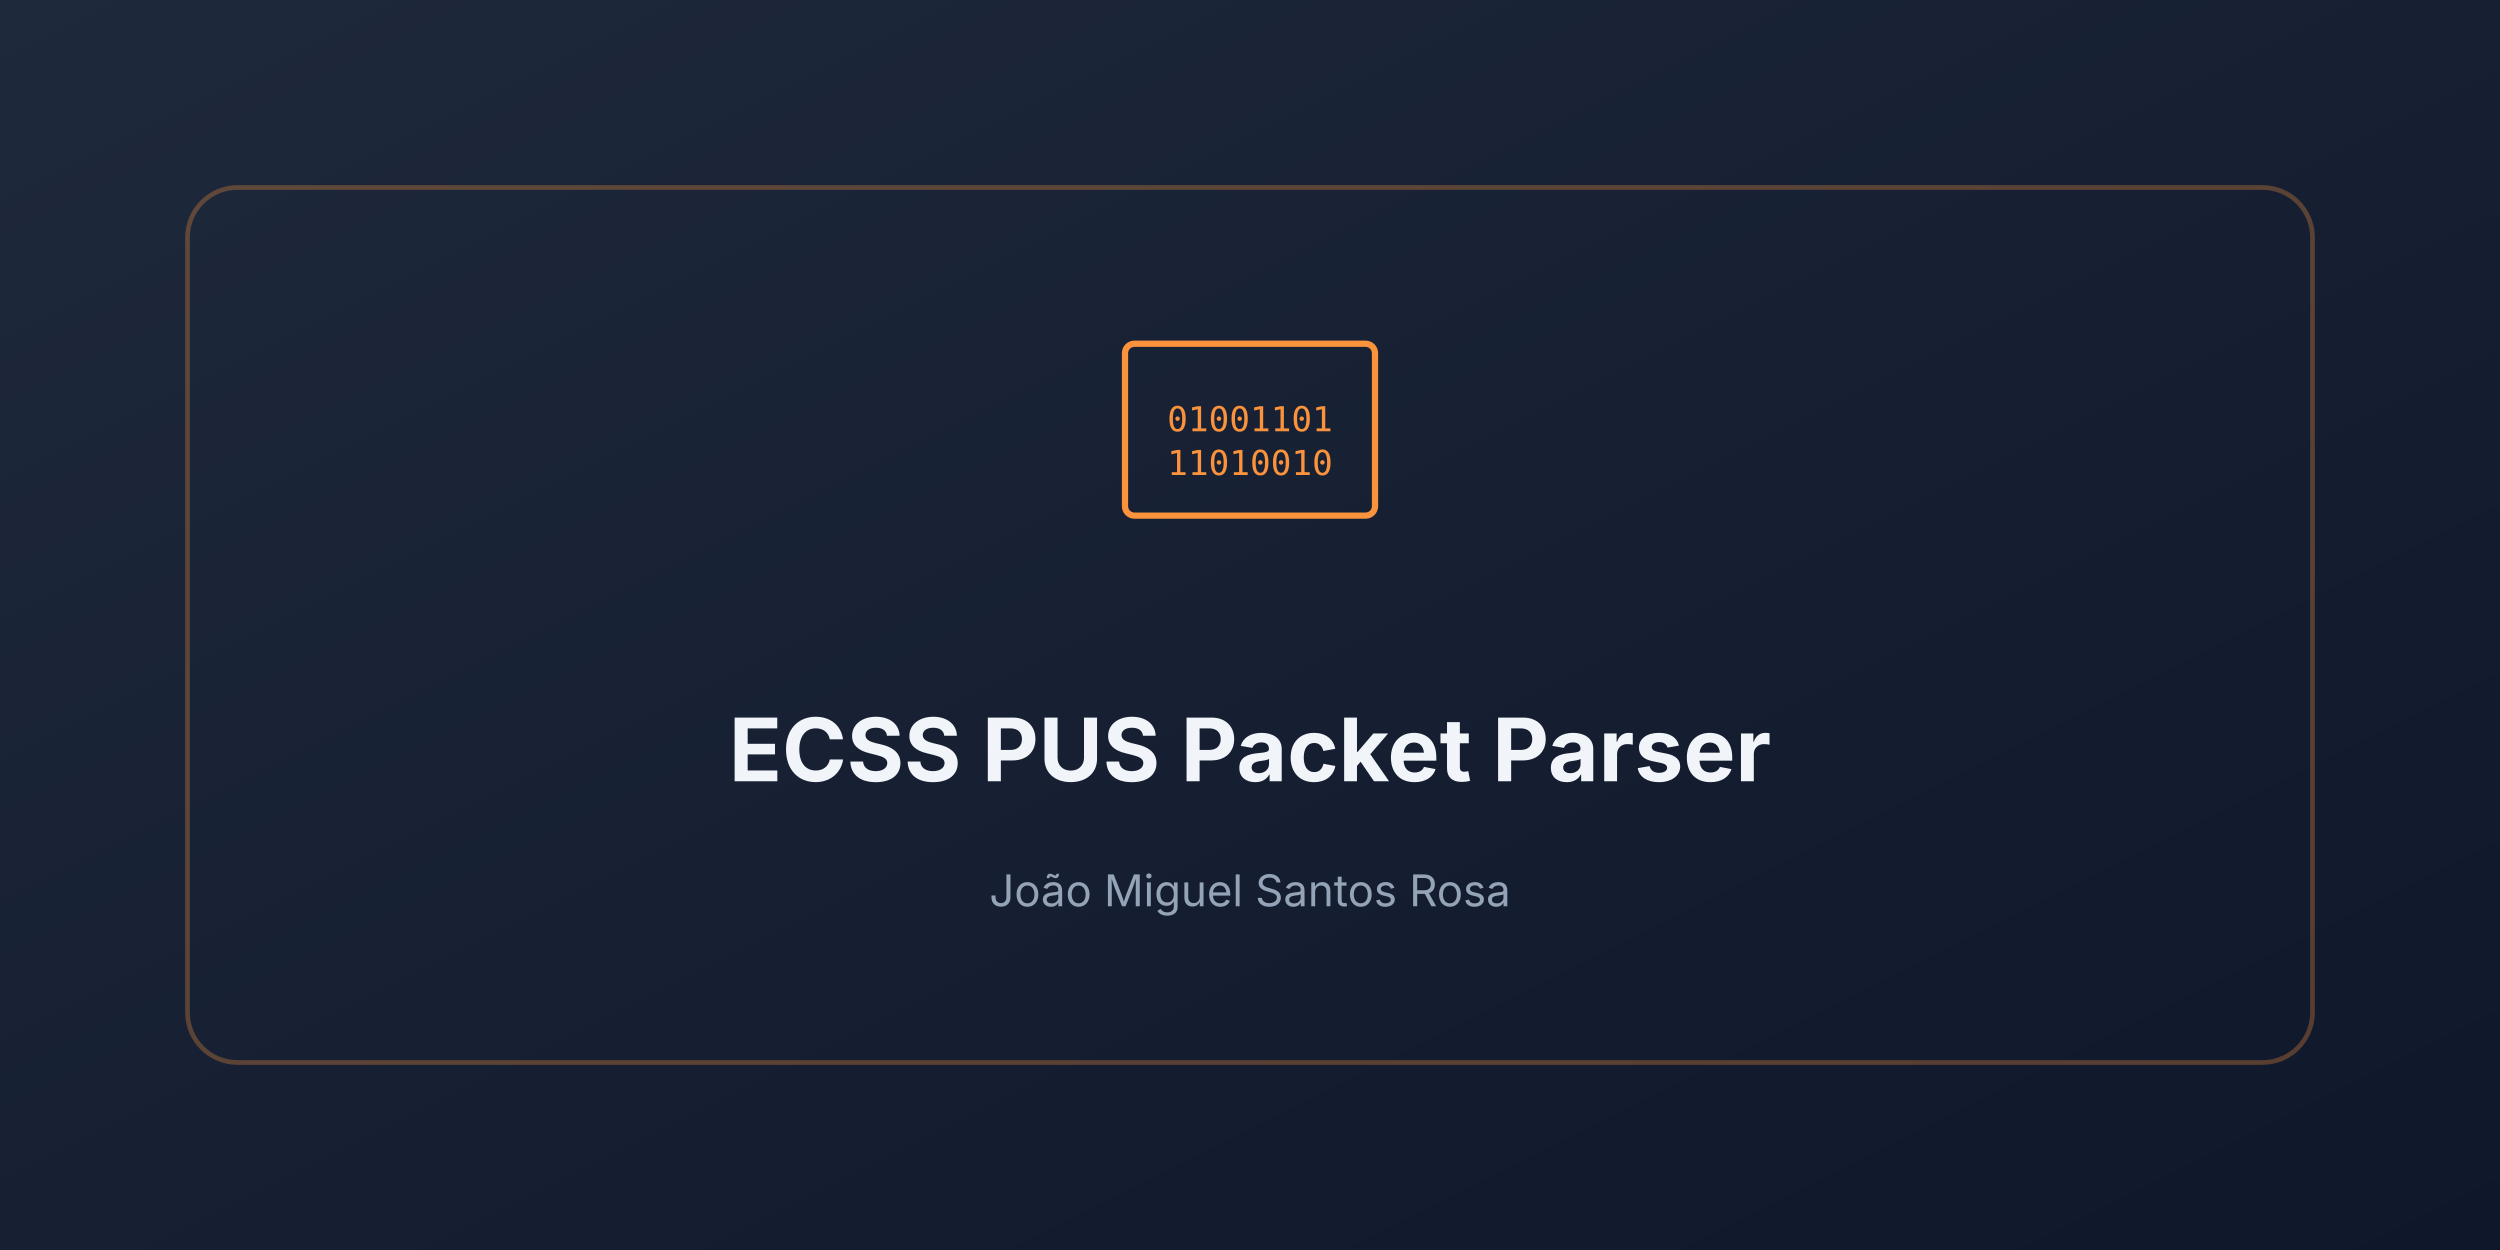
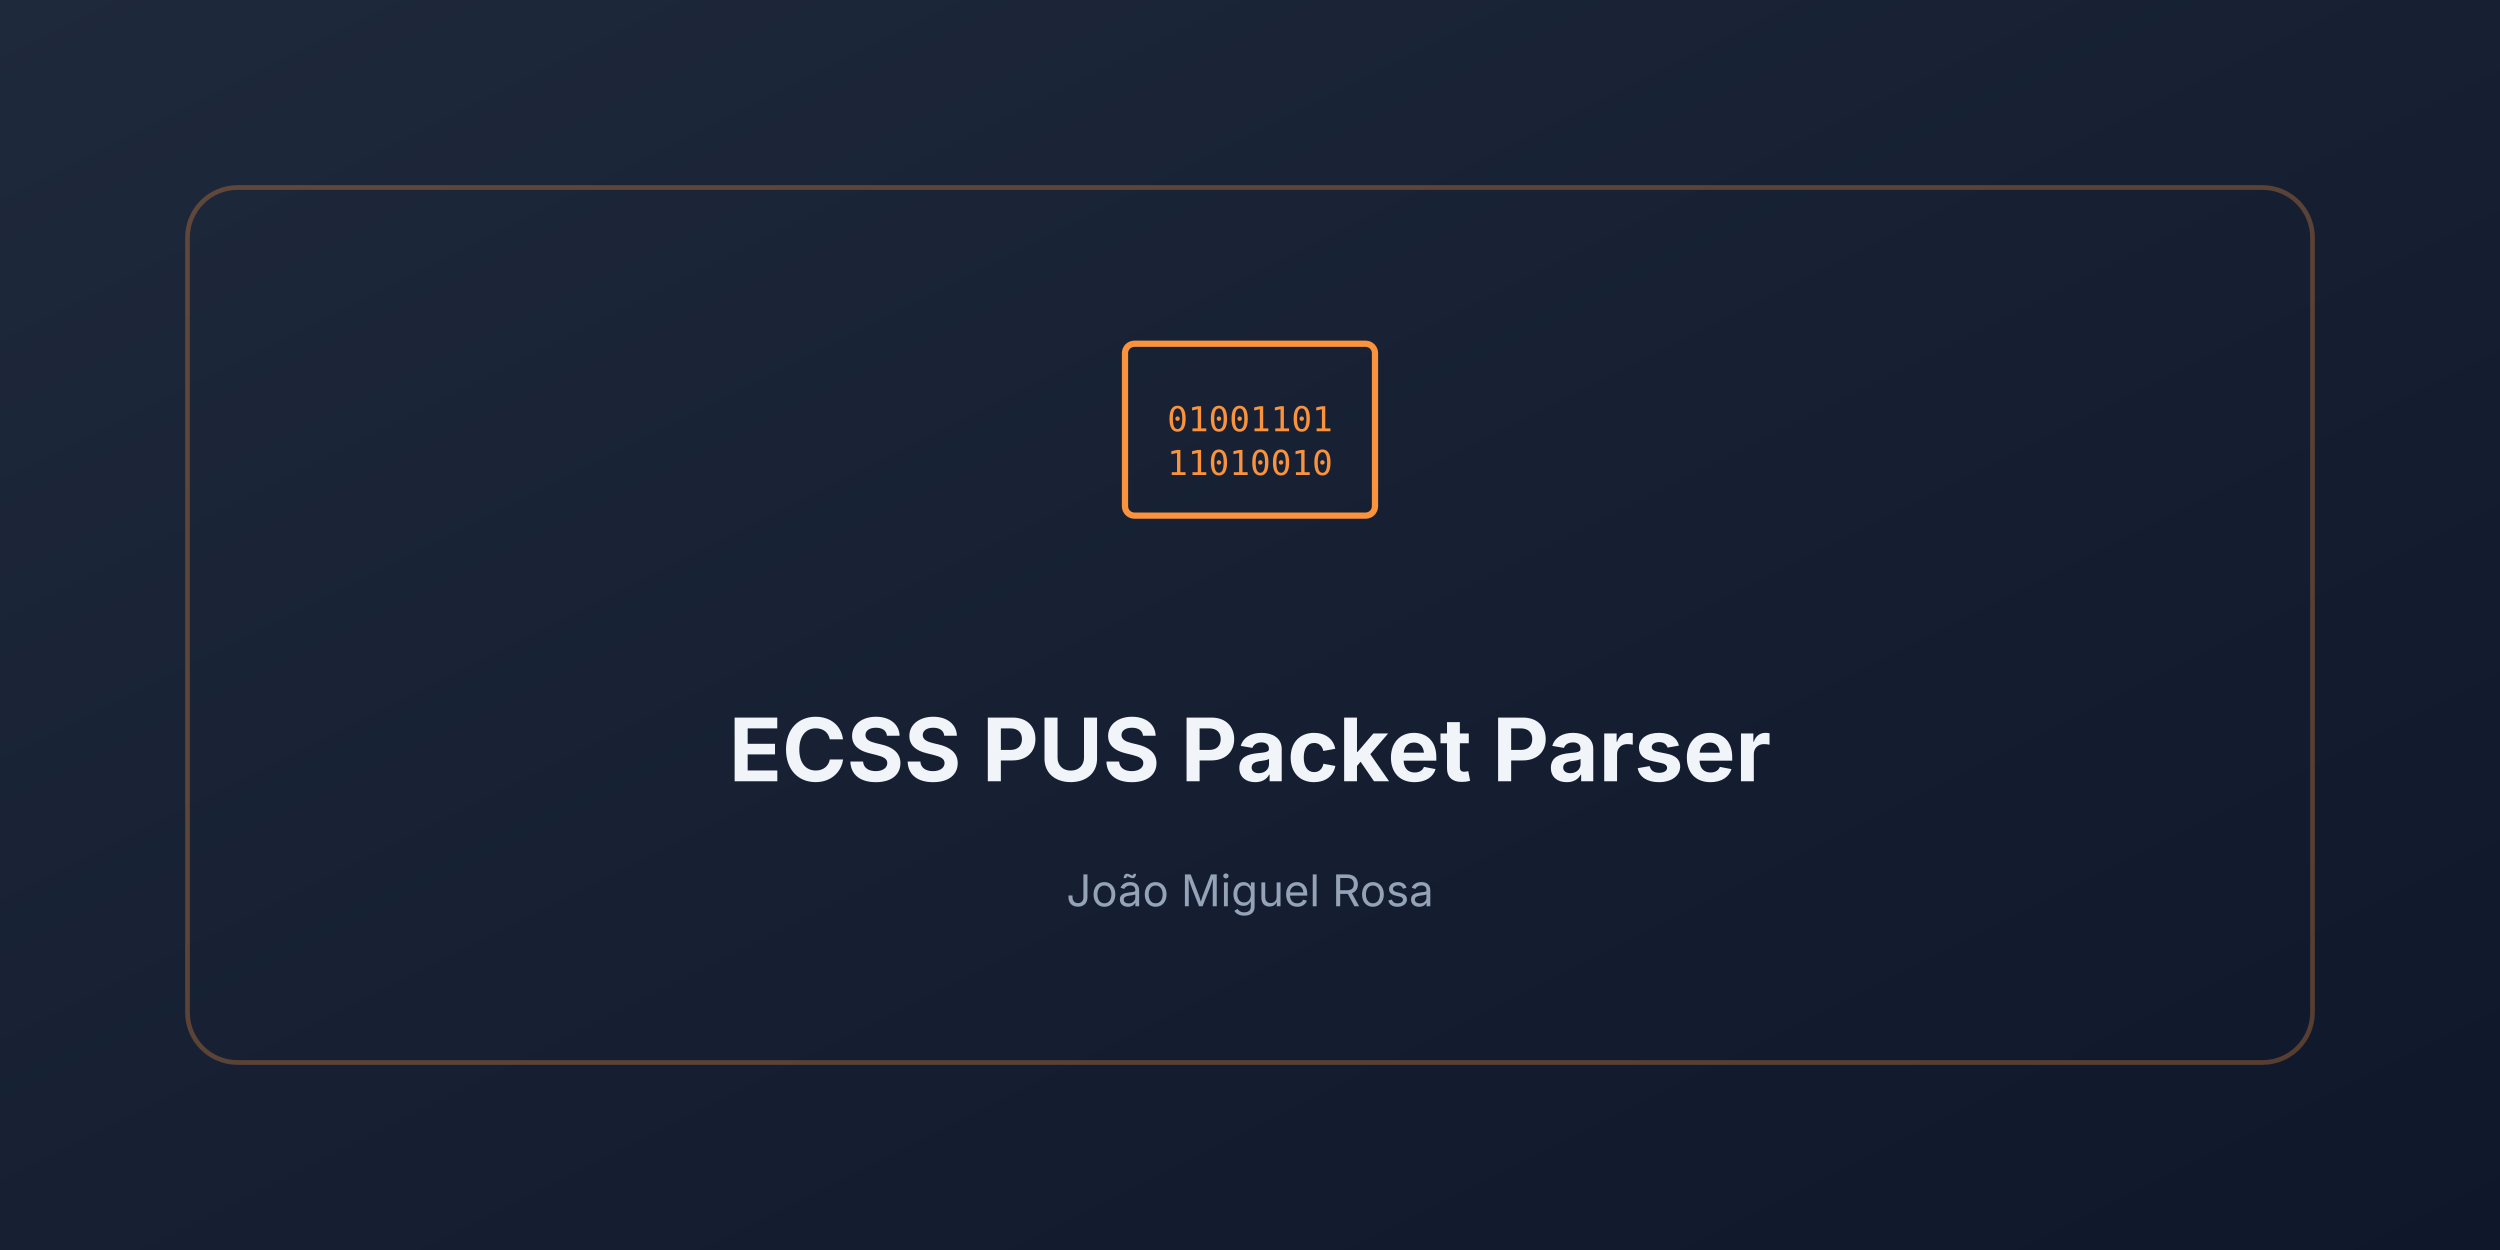
<svg xmlns="http://www.w3.org/2000/svg" width="800" height="400" viewBox="0 0 800 400">
  <defs>
    <linearGradient id="bg" x1="0%" y1="0%" x2="100%" y2="100%">
      <stop offset="0%" stop-color="#1e293b" />
      <stop offset="100%" stop-color="#0f172a" />
    </linearGradient>
  </defs>
  <rect width="800" height="400" fill="url(#bg)" />
  <rect x="60" y="60" width="680" height="280" rx="16" fill="none" stroke="#fb923c" stroke-width="1.5" opacity="0.3" />
  <rect x="360" y="110" rx="3" width="80" height="55" fill="none" stroke="#fb923c" stroke-width="2" />
  <text x="400" y="138" text-anchor="middle" font-family="monospace" font-size="11" fill="#fb923c">01001101</text>
  <text x="400" y="152" text-anchor="middle" font-family="monospace" font-size="11" fill="#fb923c">11010010</text>
  <text x="400" y="250" text-anchor="middle" font-family="Inter,system-ui,sans-serif" font-weight="700" font-size="28" fill="#f1f5f9">ECSS PUS Packet Parser</text>
-   <text x="400" y="290" text-anchor="middle" font-family="Inter,system-ui,sans-serif" font-size="14" fill="#94a3b8">João Miguel Santos Rosa</text>
+   <text x="400" y="290" text-anchor="middle" font-family="Inter,system-ui,sans-serif" font-size="14" fill="#94a3b8">João Miguel Rosa</text>
</svg>
